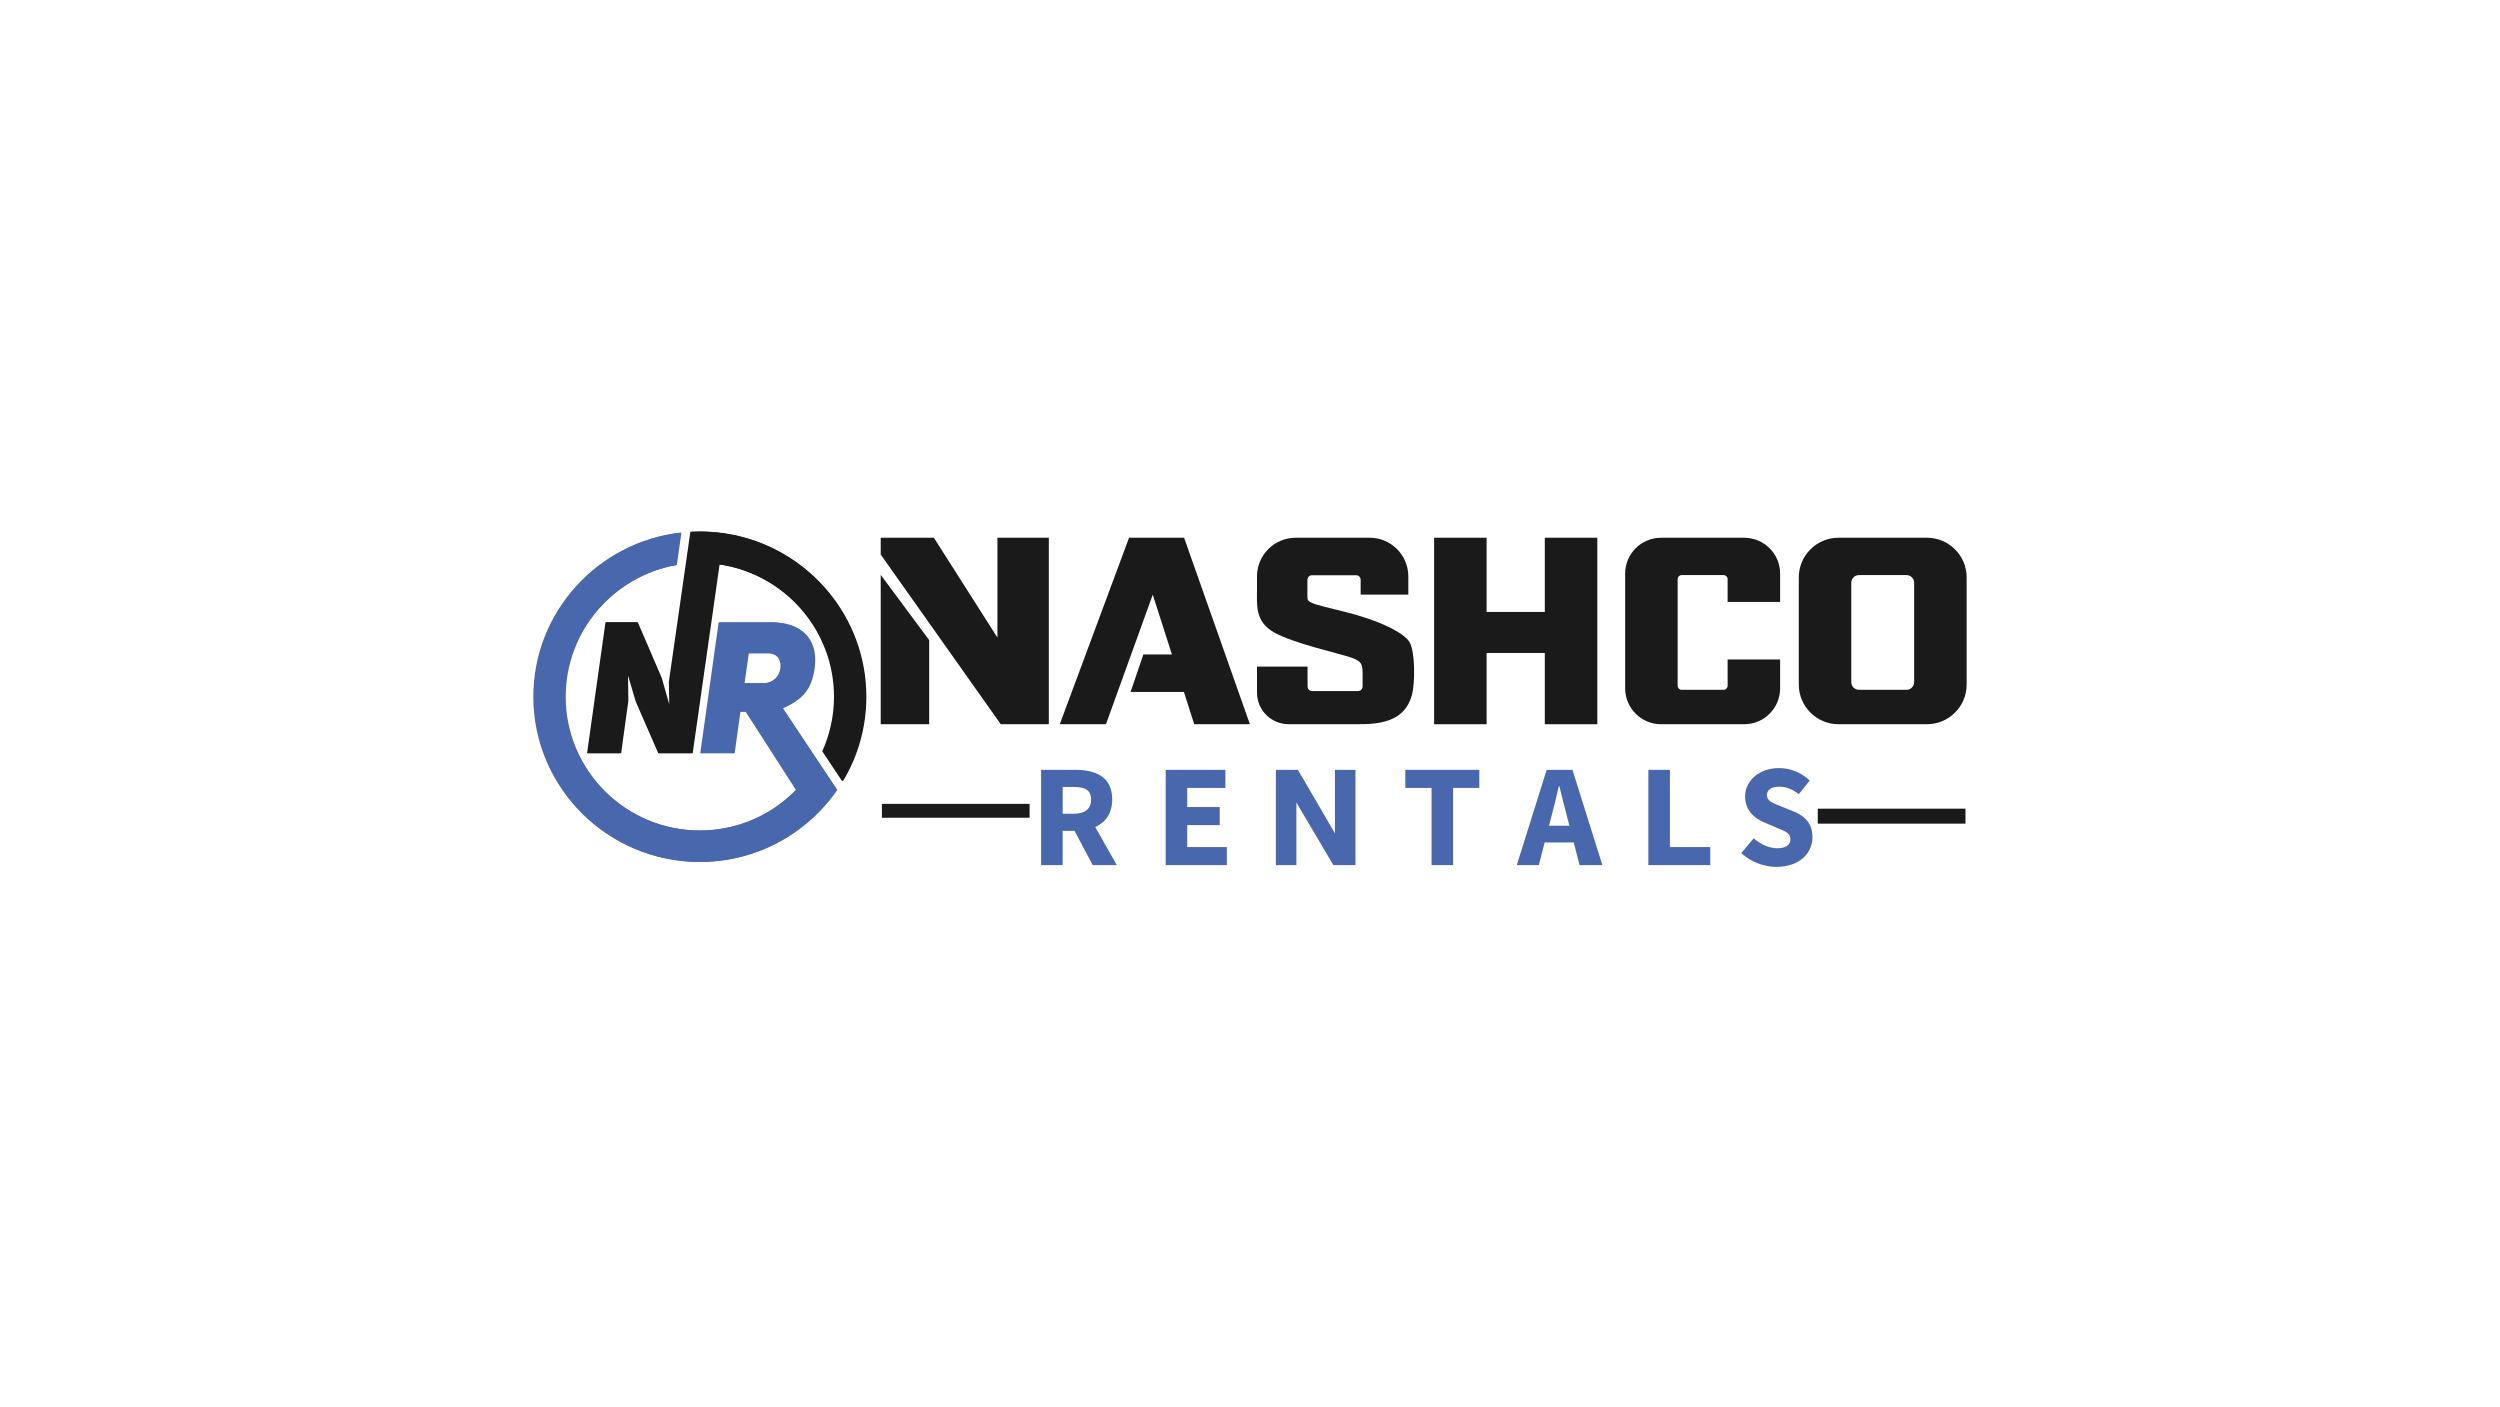
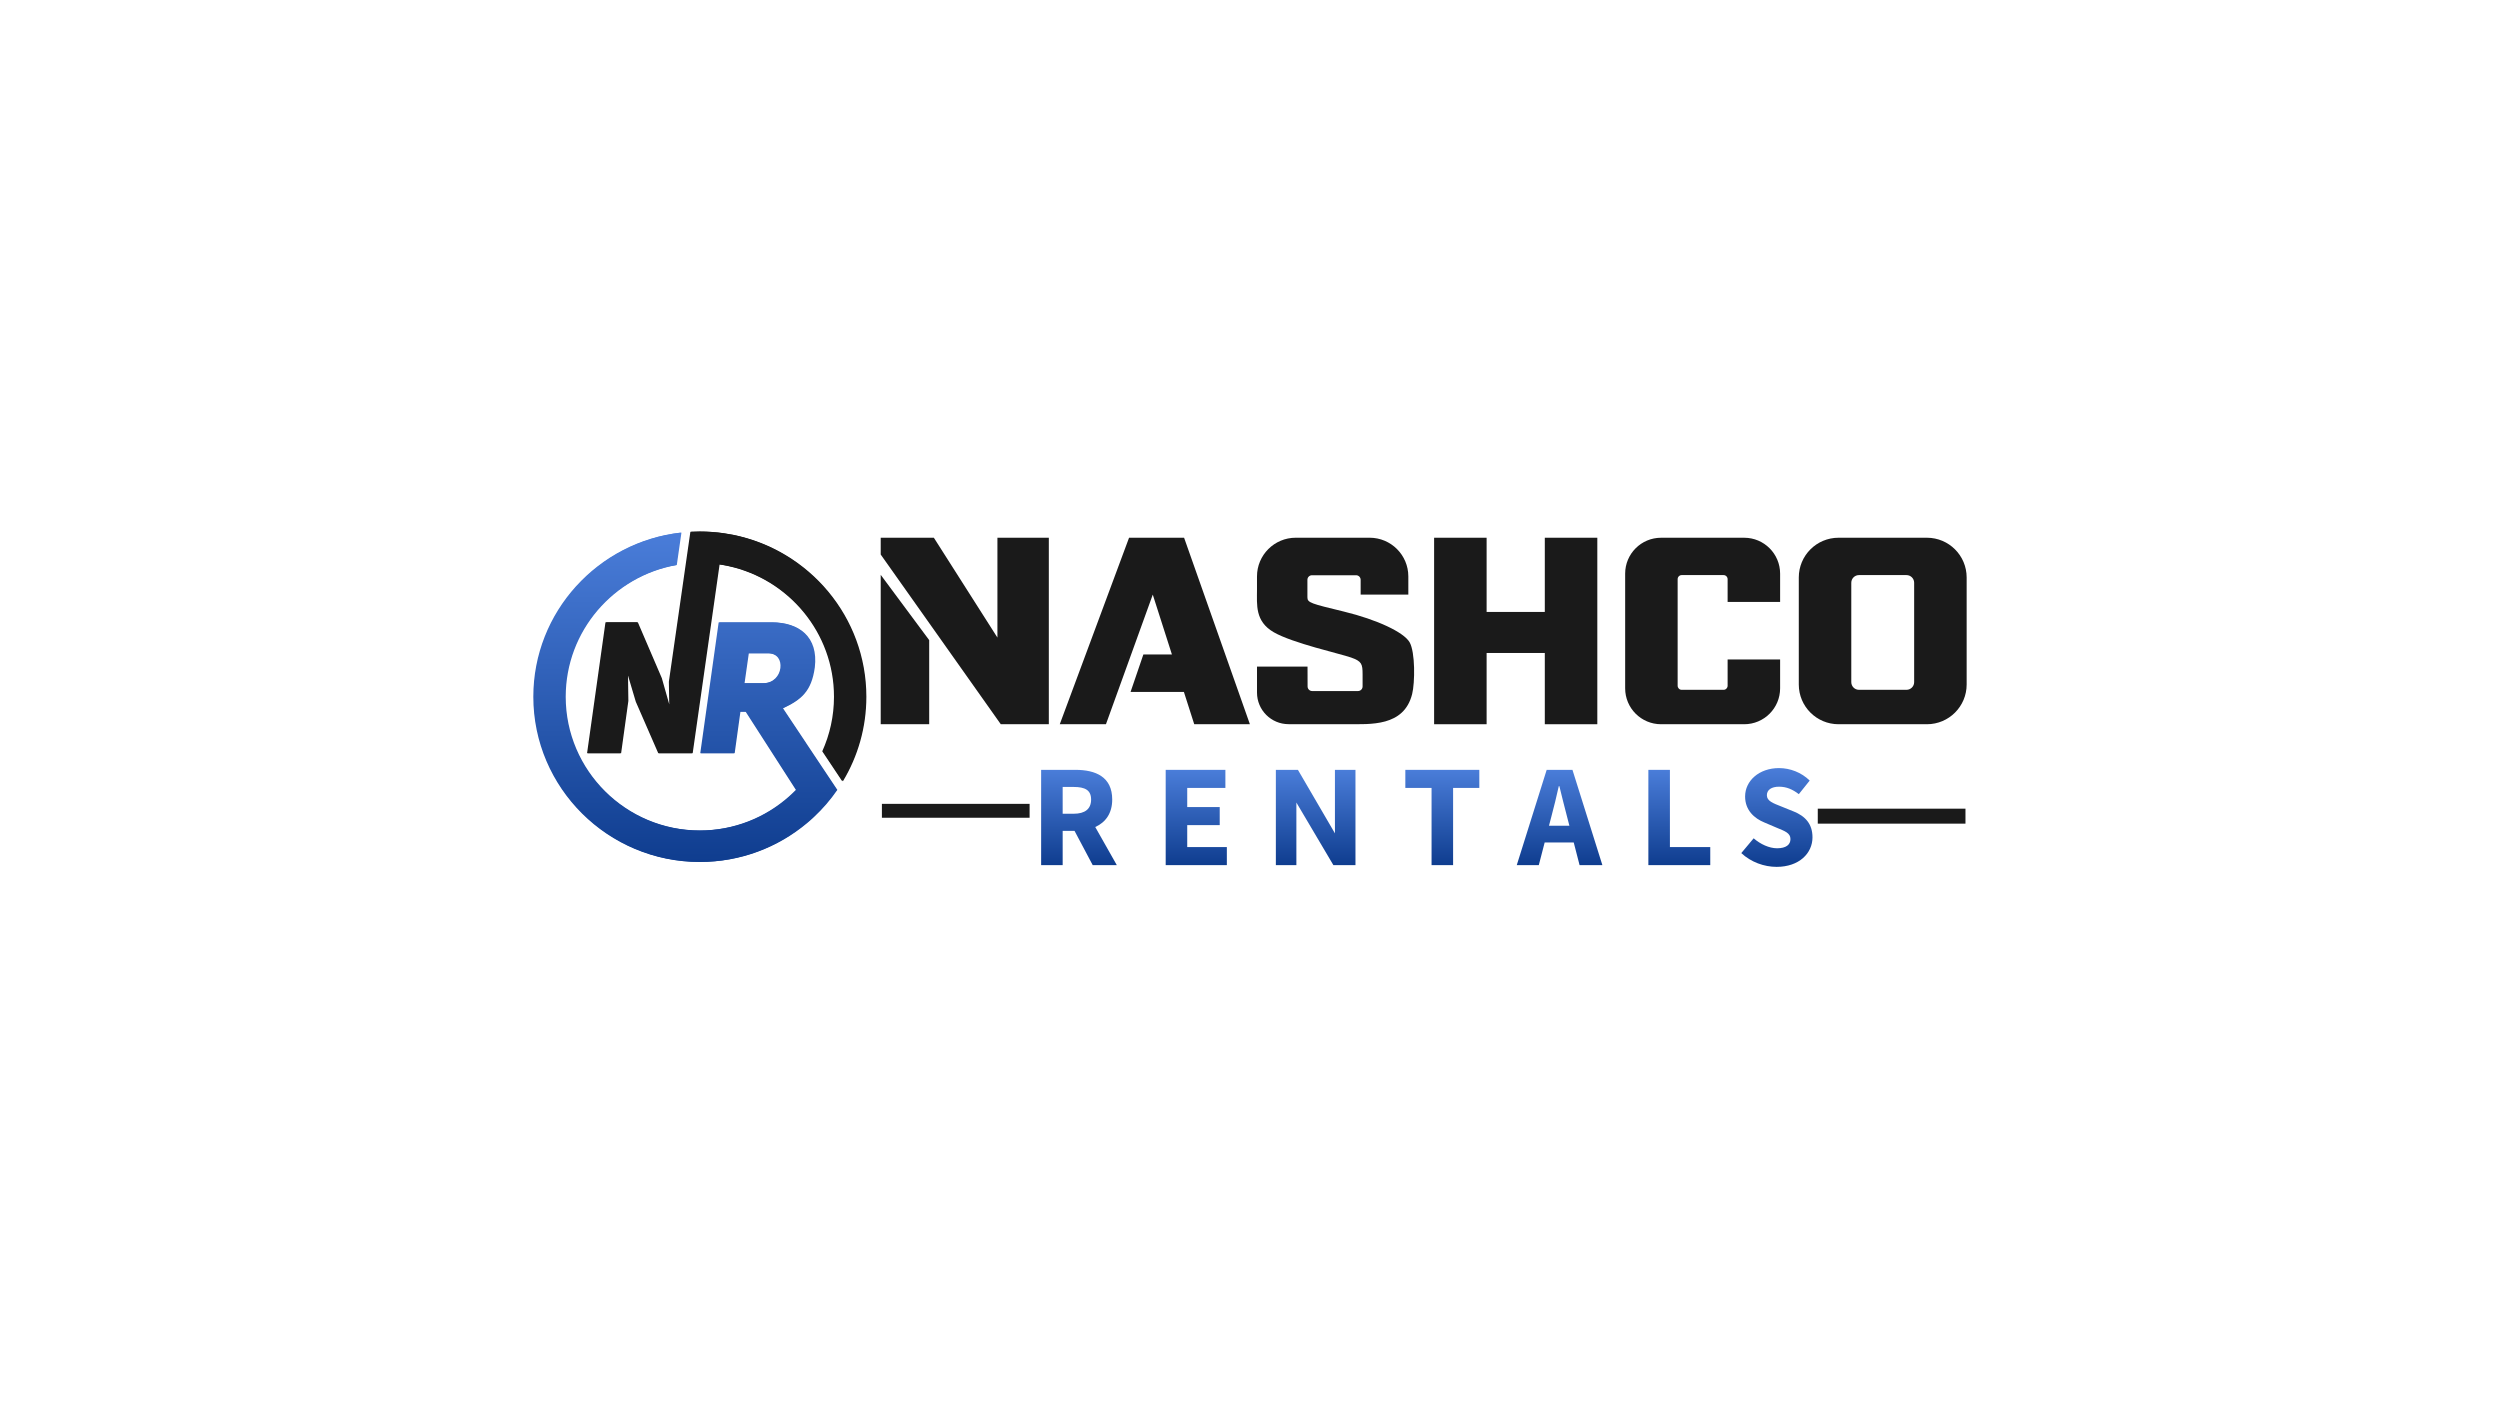
<svg xmlns="http://www.w3.org/2000/svg" id="Layer_1" version="1.1" viewBox="0 0 1920 1080">
  <defs>
+     <linearGradient id="cobaltGrad" x1="0" y1="0" x2="0" y2="1">
+       <stop offset="0%" stop-color="#4A7DD9" />
+       <stop offset="100%" stop-color="#0F3D8F" />
+     </linearGradient>
    <style>
      .st0 {
        fill: #1A1A1A;
      }

      .st1 {
-         fill: #4967AD;
+         fill: url(#cobaltGrad);
      }

      .st2 {
-         fill: #4967AD;
+         fill: url(#cobaltGrad);
      }
    </style>
  </defs>
  <g>
    <g>
      <g>
        <g>
          <polygon class="st0" points="713.62 556.17 713.62 491.62 676.39 441.47 676.39 556.17 713.62 556.17" />
          <polygon class="st0" points="766.02 412.98 766.02 489.67 717.2 412.98 676.39 412.98 676.39 425.88 768.57 556.17 805.5 556.17 805.5 412.98 766.02 412.98" />
        </g>
        <polygon class="st0" points="959.91 556.17 909.38 412.98 867.12 412.98 813.92 556.17 849.38 556.17 885.33 456.67 900.04 502.64 878.11 502.64 868.27 531.42 909.24 531.42 917.16 556.17 959.91 556.17" />
        <path class="st0" d="M1004.18,511.93h-38.8v19.99c0,13.39,10.85,24.24,24.24,24.24h45.17c17.49,0,43.44,2.06,49.73-23.11,2.19-8.74,2.43-32.12-1.94-39.78-4.37-7.65-24.9-17.37-50.4-23.56-25.5-6.19-28.09-6.8-28.09-10.99v-13.42c0-1.95,1.58-3.52,3.52-3.52h33.85c1.95,0,3.52,1.58,3.52,3.52v11.33h36.62v-13.92c0-16.43-13.32-29.74-29.74-29.74h-56.75c-16.43,0-29.74,13.32-29.74,29.74v10.28c0,11.48-1.61,24.17,12.84,32.55s51.13,16.52,59.39,19.43c8.26,2.91,8.87,4.98,8.87,13v9.23c0,1.95-1.58,3.52-3.52,3.52h-35.2c-1.94,0-3.52-1.57-3.52-3.51l-.05-15.28Z" />
        <path class="st0" d="M1381.47,443.5v82.19c0,16.86,13.66,30.52,30.52,30.52h67.88c16.86,0,30.52-13.66,30.52-30.52v-82.19c0-16.86-13.66-30.52-30.52-30.52h-67.88c-16.86,0-30.52,13.66-30.52,30.52ZM1421.79,523.89v-76.33c0-3.25,2.64-5.89,5.89-5.89h36.5c3.25,0,5.89,2.64,5.89,5.89v76.33c0,3.25-2.64,5.89-5.89,5.89h-36.5c-3.25,0-5.89-2.64-5.89-5.89Z" />
        <path class="st0" d="M1326.81,526.66c0,1.73-1.4,3.13-3.13,3.13h-32.12c-1.73,0-3.13-1.4-3.13-3.13v-81.86c0-1.73,1.4-3.13,3.13-3.13h32.12c1.73,0,3.13,1.4,3.13,3.13v17.46h40.32v-21.7c0-15.23-12.35-27.57-27.57-27.57h-63.87c-15.23,0-27.57,12.35-27.57,27.57v88.08c0,15.23,12.35,27.57,27.57,27.57h63.87c15.23,0,27.57-12.35,27.57-27.57v-22.17h-40.32v20.19Z" />
        <polygon class="st0" points="1186.41 412.98 1186.41 469.97 1141.72 469.97 1141.72 412.98 1101.4 412.98 1101.4 556.21 1141.72 556.21 1141.72 501.49 1186.41 501.49 1186.41 556.21 1226.74 556.21 1226.74 412.98 1186.41 412.98" />
      </g>
      <g>
        <path class="st1" d="M854.18,614.03c0-17.4-12.72-22.79-28.24-22.79h-26.35v73.18h16.54v-26.33h9.1l13.97,26.33h18.51l-16.56-29.27c7.82-3.53,13.03-10.36,13.03-21.12ZM816.13,604.38h8.46c8.7,0,13.38,2.42,13.38,9.65s-4.67,10.92-13.38,10.92h-8.46v-20.57Z" />
        <polygon class="st1" points="911.79 633.69 936.74 633.69 936.74 619.82 911.79 619.82 911.79 605.12 941.1 605.12 941.1 591.25 895.25 591.25 895.25 664.42 942.22 664.42 942.22 650.55 911.79 650.55 911.79 633.69" />
        <polygon class="st1" points="1041 591.24 1041 664.42 1024.04 664.42 995.62 616.35 995.62 664.42 979.86 664.42 979.86 591.24 996.8 591.24 1025.23 640.01 1025.23 591.24 1041 591.24" />
        <polygon class="st1" points="1079.3 605.12 1099.44 605.12 1099.44 664.42 1115.98 664.42 1115.98 605.12 1136.12 605.12 1136.12 591.25 1079.3 591.25 1079.3 605.12" />
        <path class="st1" d="M1187.85,591.25l-22.98,73.18h16.92l4.52-17.43h22.31l4.5,17.43h17.51l-22.98-73.18h-19.8ZM1189.63,634.14l1.76-6.77c2.03-7.32,3.99-15.88,5.76-23.6h.45c1.95,7.63,3.91,16.29,5.94,23.6l1.75,6.77h-15.66Z" />
        <polygon class="st1" points="1282.49 591.25 1265.95 591.25 1265.95 664.42 1313.48 664.42 1313.48 650.55 1282.49 650.55 1282.49 591.25" />
        <path class="st1" d="M1377.46,623.18l-9.33-3.78c-6.39-2.54-11.17-4.17-11.17-8.66,0-4.19,3.63-6.56,9.34-6.56s10.37,2.03,15.19,5.73l8.35-10.43c-6.3-6.27-15.11-9.59-23.54-9.59-15.23,0-26.06,9.68-26.06,21.81,0,10.63,7.19,16.86,14.77,19.95l9.51,4.05c6.39,2.63,10.55,4.11,10.55,8.71,0,4.34-3.38,7.06-10.29,7.06-6.02,0-12.77-3.12-17.97-7.65l-9.5,11.35c7.46,6.97,17.58,10.58,27.11,10.58,17.44,0,27.57-10.53,27.57-22.68,0-10.34-5.58-16.29-14.52-19.91Z" />
      </g>
    </g>
    <g>
      <rect class="st0" x="677.3" y="617.36" width="113.43" height="10.67" />
      <rect class="st0" x="1396.05" y="621.06" width="113.43" height="11.5" />
    </g>
  </g>
  <g>
    <path class="st2" d="M618.56,570.7l-17.8-26.71c13.85-6.53,21.84-12.78,24.41-31.37,2.85-23.57-11.99-34.64-32.84-34.64h-40.4l-14.13,100.5h25.83l4.43-31.94h4.56l28.56,44.42,10.07,15.67c-1.72,1.76-3.51,3.46-5.35,5.1-18.27,16.22-42.36,26.1-68.73,26.1-56.96,0-103.3-46.08-103.3-102.72,0-50.54,36.9-92.68,85.31-101.18l3.57-24.89c-63.58,7.15-113.16,60.96-113.16,126.07,0,69.95,57.24,126.86,127.58,126.86,31.17,0,59.77-11.18,81.94-29.71,1.88-1.56,3.72-3.18,5.5-4.86,6.69-6.25,12.69-13.22,17.88-20.77l-14.76-22.14-9.19-13.78ZM599.33,513.04c-.7,5.82-5.28,11.64-13.13,11.64h-14.98l3.28-22.99h14.99c7.56,0,10.56,5.25,9.84,11.36Z" />
    <path class="st0" d="M562.66,410.76c-2.38-.47-4.77-.89-7.19-1.23-5.97-.86-12.08-1.3-18.28-1.3-2.34,0-4.67.06-6.98.19l-3.51,24.48-3.47,24.21-9.54,66.42.28,17.32-.57.14-5.71-20.16-18.41-42.87h-24.28l-14.13,100.5h25.55l5.57-40.17-.29-19.44.57-.14,6,20.16,17.27,39.6h25.84l17.64-123.68,3.04-21.36c2.43.35,4.82.78,7.19,1.3,46.41,10.07,81.25,51.25,81.25,100.37,0,14.92-3.22,29.09-9,41.9l15.29,22.96c11.42-18.98,17.98-41.17,17.98-64.85,0-61.29-43.92-112.57-102.11-124.34Z" />
  </g>
  <g>
    <path class="st1" d="M619.16,570.7l-17.8-26.71c13.85-6.53,21.84-12.78,24.41-31.37,2.85-23.57-11.99-34.64-32.84-34.64h-40.4l-14.13,100.5h25.83l4.43-31.94h4.56l28.56,44.42,10.07,15.67c-1.72,1.76-3.51,3.46-5.35,5.1-18.27,16.22-42.36,26.1-68.73,26.1-56.96,0-103.3-46.08-103.3-102.72,0-50.54,36.9-92.68,85.31-101.18l3.57-24.89c-63.58,7.15-113.16,60.96-113.16,126.07,0,69.95,57.24,126.86,127.58,126.86,31.17,0,59.77-11.18,81.94-29.71,1.88-1.56,3.72-3.18,5.5-4.86,6.69-6.25,12.69-13.22,17.88-20.77l-14.76-22.14-9.19-13.78ZM599.93,513.04c-.7,5.82-5.28,11.64-13.13,11.64h-14.98l3.28-22.99h14.99c7.56,0,10.56,5.25,9.84,11.36Z" />
    <path class="st0" d="M563.26,410.76c-2.38-.47-4.77-.89-7.19-1.23-5.97-.86-12.08-1.3-18.28-1.3-2.34,0-4.67.06-6.98.19l-3.51,24.48-3.47,24.21-9.54,66.42.28,17.32-.57.14-5.71-20.16-18.41-42.87h-24.28l-14.13,100.5h25.55l5.57-40.17-.29-19.44.57-.14,6,20.16,17.27,39.6h25.84l17.64-123.68,3.04-21.36c2.43.35,4.82.78,7.19,1.3,46.41,10.07,81.25,51.25,81.25,100.37,0,14.92-3.22,29.09-9,41.9l15.29,22.96c11.42-18.98,17.98-41.17,17.98-64.85,0-61.29-43.92-112.57-102.11-124.34Z" />
  </g>
</svg>
